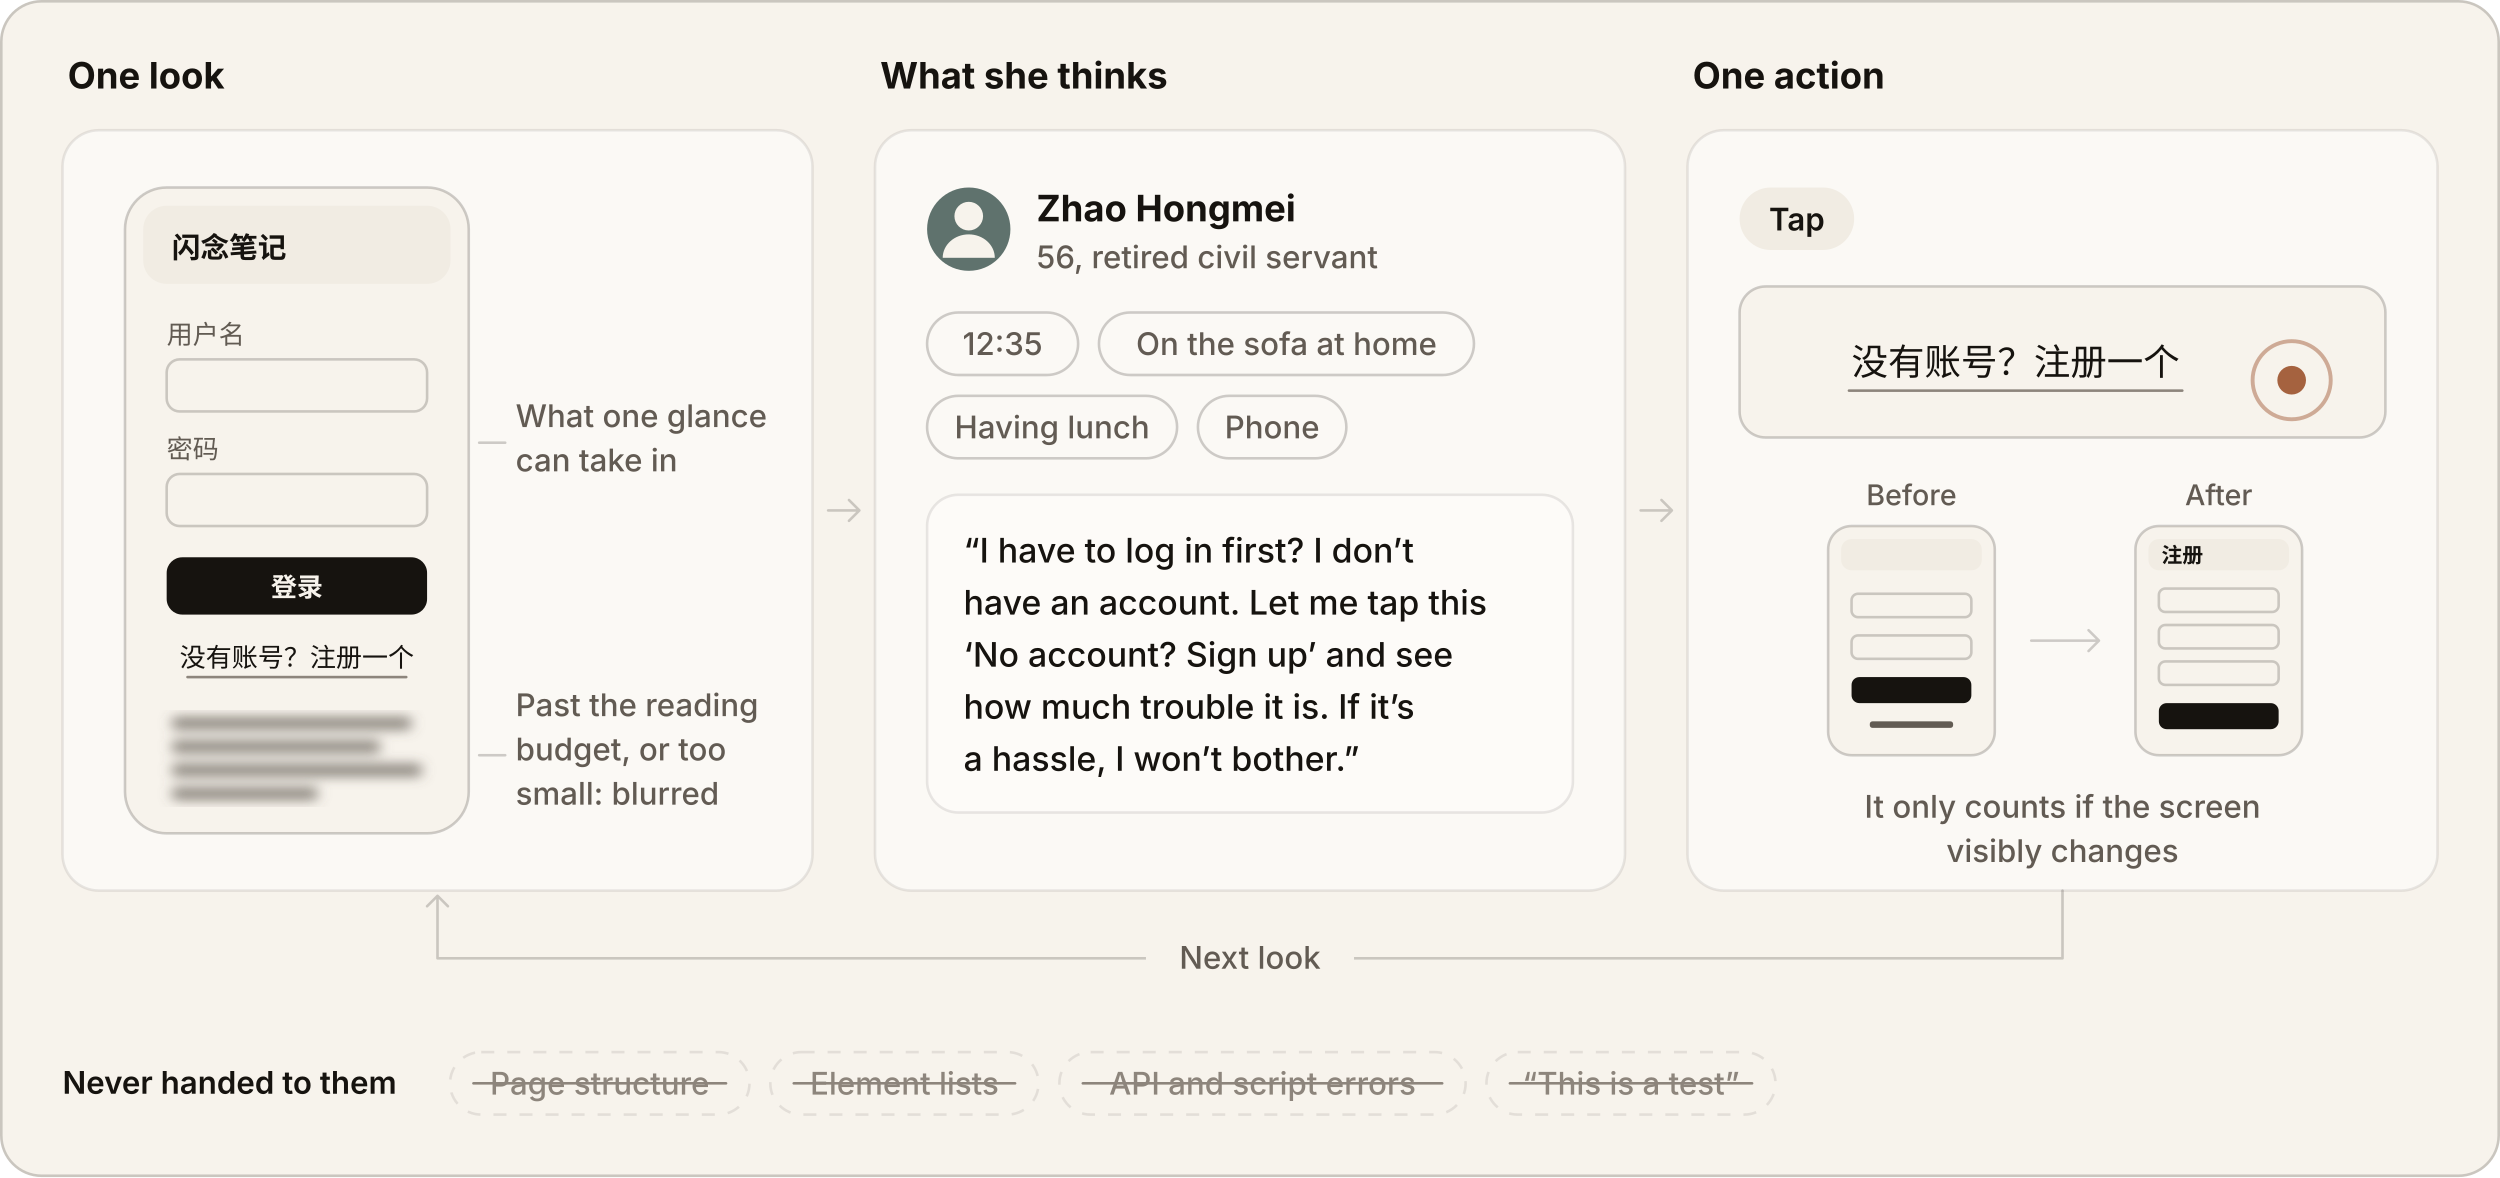
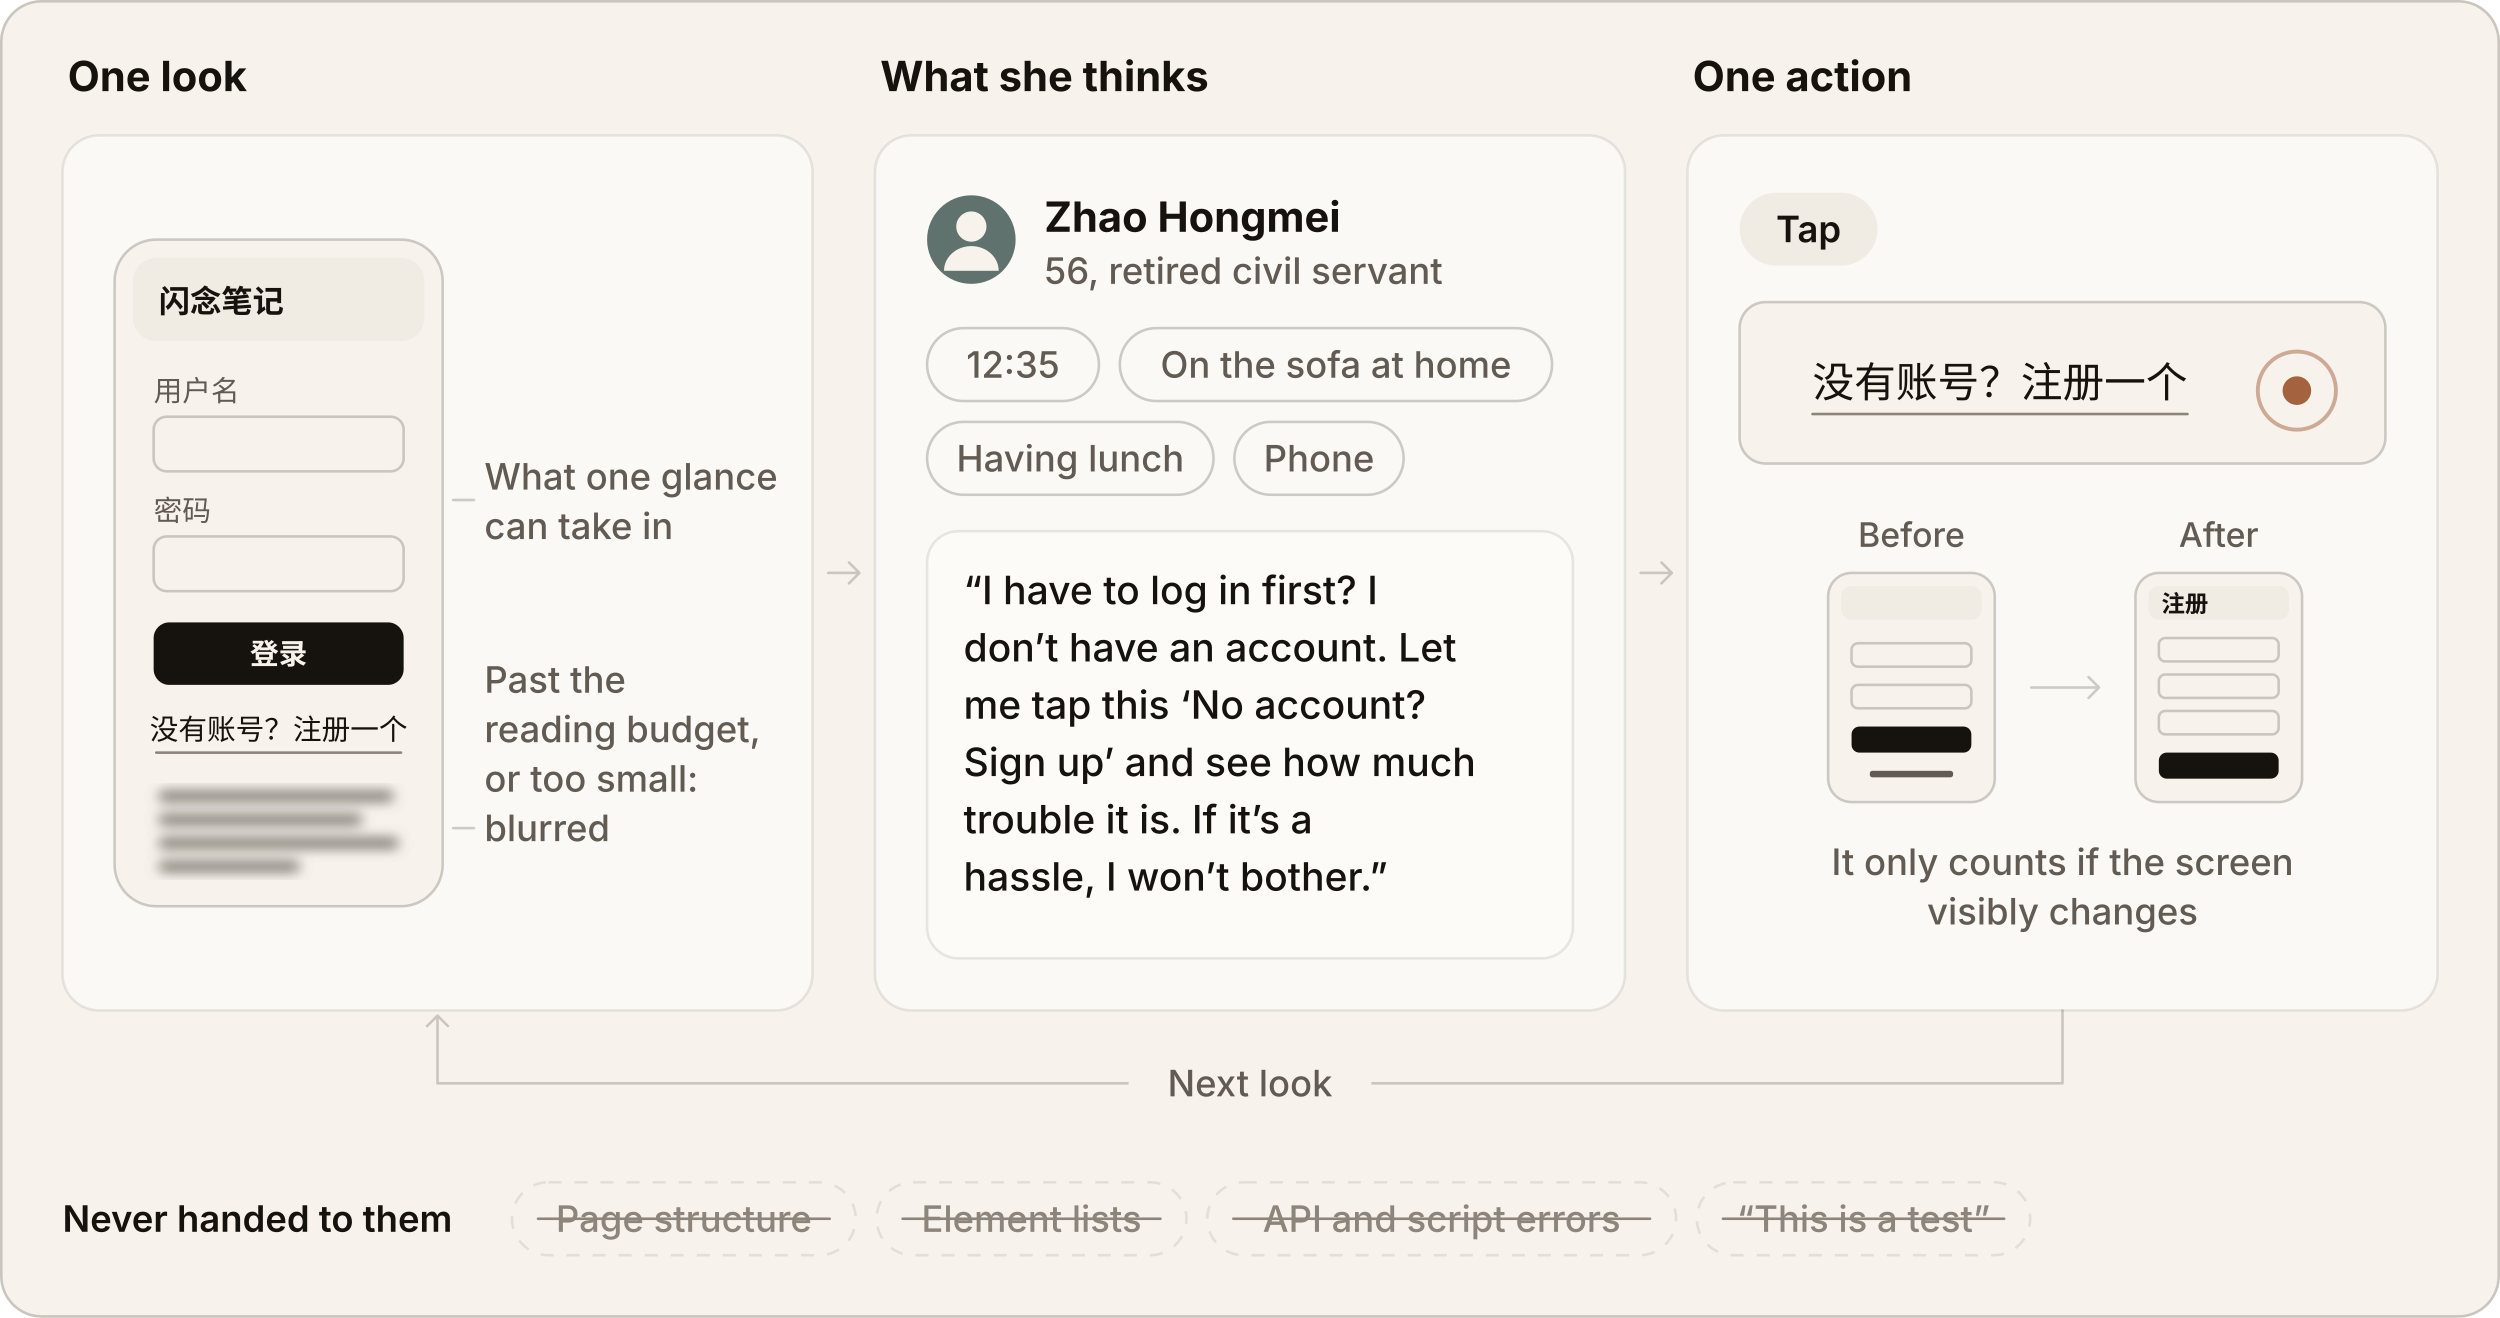
- <svg xmlns="http://www.w3.org/2000/svg" class="fig fig-screen fig-n3" viewBox="0 0 960 452" width="960" height="452" role="img" aria-label="How a resident uses a product: they see only the screenshot, and whatever is past their reading budget or too small is blurred; they say what they think and name one action for their hand; it only counts if the screen visibly changes. Page structure, element lists and API or script errors are never handed to them, and they do not know it is a test." xml:lang="en">
-   <style>.fig text{font-family:Inter,ui-sans-serif,system-ui,-apple-system,"Segoe UI","PingFang SC","Hiragino Sans GB","Microsoft YaHei","Noto Sans CJK SC","Noto Sans SC",sans-serif}.fig .t{fill:#26221e;font-size:13px;font-weight:450}.fig .t-d{fill:#16130f}.fig .t-m{fill:#625b53}.fig .t-s{fill:#8d857c}.fig .t-inv{fill:#f7f3ec}.fig .t-link{fill:#4b6560}.fig .t-danger{fill:#9c4b4b}.fig .t-mono{font-family:ui-monospace,SFMono-Regular,Menlo,Consolas,"Liberation Mono","Noto Sans Mono CJK SC",monospace}.fig .t-sb{font-weight:600}.fig .t-b{font-weight:700}.fig .t-mid{text-anchor:middle}.fig .t-end{text-anchor:end}.fig .t-num{font-variant-numeric:tabular-nums}.fig .t-8{font-size:8px}.fig .t-10{font-size:10px}.fig .t-11{font-size:11px}.fig .t-12{font-size:12px}.fig .t-13{font-size:13px}.fig .t-14{font-size:14px}.fig .t-15{font-size:15px}.fig .t-17{font-size:17px}.fig .t-19{font-size:19px}.fig .t-22{font-size:22px}.fig .t-24{font-size:24px;letter-spacing:-0.01em}.fig .t-60{font-size:60px;letter-spacing:-0.03em}.fig .f-bg,.fig .f-card{fill:#f7f3ec}.fig .f-raised{fill:#fbf9f5}.fig .f-surface{fill:#fdfbf8}.fig .f-hover{fill:#f1ece3}.fig .f-fg{fill:#16130f}.fig .f-muted{fill:#625b53}.fig .f-subtle{fill:#8d857c}.fig .f-sage{fill:#5f726d}.fig .f-avatar{fill:#8d857c}.fig .f-accent{fill:#a5623f}.fig .f-accent-soft{fill:rgb(165 98 63 / 0.1)}.fig .f-danger{fill:#9c4b4b}.fig .no-fill{fill:none}.fig .s-line{stroke:rgb(44 38 32 / 0.1)}.fig .s-strong{stroke:rgb(44 38 32 / 0.22)}.fig .s-muted{stroke:#8d857c}.fig .s-fg{stroke:#16130f}.fig .s-sage{stroke:#5f726d}.fig .s-accent{stroke:#a5623f;stroke-width:1.5}.fig .s-danger{stroke:#9c4b4b}.fig .s-card{stroke:#f7f3ec;stroke-width:2}.fig .sw-2{stroke-width:2}.fig .dashed{stroke-dasharray:5 5}.fig .faint{opacity:0.45}.fig path,.fig line{stroke-linecap:round;stroke-linejoin:round}.fig .dot{fill:none;stroke-width:4.6;stroke-linecap:round}.fig .dot-off{stroke:rgb(44 38 32 / 0.22)}.fig .dot-on{stroke:#5f726d}.fig .now{opacity:0}.fig-n3 .now{animation:fig-now-3 7.8s cubic-bezier(0.2,0,0,1) infinite}.fig-n4 .now{animation:fig-now-4 10.4s cubic-bezier(0.2,0,0,1) infinite}.fig-n7 .now{animation:fig-now-7 18.2s cubic-bezier(0.2,0,0,1) infinite}.fig .now-2{animation-delay:2.6s}.fig .now-3{animation-delay:5.2s}.fig .now-4{animation-delay:7.8s}.fig .now-5{animation-delay:10.4s}.fig .now-6{animation-delay:13s}.fig .now-7{animation-delay:15.6s}@keyframes fig-now-3{0%{opacity:0}4%,29%{opacity:1}33.3%,100%{opacity:0}}@keyframes fig-now-4{0%{opacity:0}3%,22%{opacity:1}25%,100%{opacity:0}}@keyframes fig-now-7{0%{opacity:0}1.8%,12.5%{opacity:1}14.28%,100%{opacity:0}}.fig .ripple{opacity:0.5;transform-box:fill-box;transform-origin:center;animation:fig-ripple 2.6s cubic-bezier(0.2,0,0,1) infinite}@keyframes fig-ripple{0%{opacity:0.9;transform:scale(0.4)}70%,100%{opacity:0;transform:scale(1.5)}}.fig .breath{animation:fig-breath 5000ms cubic-bezier(0.45,0,0.55,1) infinite}@keyframes fig-breath{0%,100%{opacity:0.35}50%{opacity:1}}.fig .tw{animation:fig-twinkle 9s cubic-bezier(0.45,0,0.55,1) infinite}.fig .tw-2{animation-delay:-2.2s}.fig .tw-3{animation-delay:-4.6s}.fig .tw-4{animation-delay:-6.9s}@keyframes fig-twinkle{0%,38%,100%{opacity:1}46%,72%{opacity:0.12}80%{opacity:1}}.fig .px-a{fill:#5f726d}.fig .px-b{fill:#3e4f4b}.fig .px-lit{fill:#a5623f}.fig .px-dim{fill:#f7f3ec;opacity:.5}@media (prefers-reduced-motion:reduce){.fig *{animation:none!important}}</style>
+ <svg xmlns="http://www.w3.org/2000/svg" class="fig fig-screen fig-n3" viewBox="0 0 960 506" width="960" height="506" role="img" aria-label="How a resident uses a product: they see only the screenshot, and whatever is past their reading budget or too small is blurred; they say what they think and name one action for their hand; it only counts if the screen visibly changes. Page structure, element lists and API or script errors are never handed to them, and they do not know it is a test." xml:lang="en">
+   <style>.fig text{font-family:Inter,ui-sans-serif,system-ui,-apple-system,"Segoe UI","PingFang SC","Hiragino Sans GB","Microsoft YaHei","Noto Sans CJK SC","Noto Sans SC",sans-serif}.fig .t{fill:#26221e;font-size:13px;font-weight:450}.fig .t-d{fill:#16130f}.fig .t-m{fill:#625b53}.fig .t-s{fill:#8d857c}.fig .t-inv{fill:#f7f3ec}.fig .t-link{fill:#4b6560}.fig .t-danger{fill:#9c4b4b}.fig .t-mono{font-family:ui-monospace,SFMono-Regular,Menlo,Consolas,"Liberation Mono","Noto Sans Mono CJK SC",monospace}.fig .t-sb{font-weight:600}.fig .t-b{font-weight:700}.fig .t-mid{text-anchor:middle}.fig .t-end{text-anchor:end}.fig .t-num{font-variant-numeric:tabular-nums}.fig .t-9{font-size:9px}.fig .t-11{font-size:11px}.fig .t-12{font-size:12px}.fig .t-13{font-size:13px}.fig .t-14{font-size:14px}.fig .t-15{font-size:15px}.fig .t-16{font-size:16px}.fig .t-19{font-size:19px}.fig .t-24{font-size:24px;letter-spacing:-0.01em}.fig .t-60{font-size:60px;letter-spacing:-0.03em}.fig .f-bg,.fig .f-card{fill:#f7f3ec}.fig .f-raised{fill:#fbf9f5}.fig .f-surface{fill:#fdfbf8}.fig .f-hover{fill:#f1ece3}.fig .f-fg{fill:#16130f}.fig .f-muted{fill:#625b53}.fig .f-subtle{fill:#8d857c}.fig .f-sage{fill:#5f726d}.fig .f-avatar{fill:#8d857c}.fig .f-accent{fill:#a5623f}.fig .f-accent-soft{fill:rgb(165 98 63 / 0.1)}.fig .f-danger{fill:#9c4b4b}.fig .no-fill{fill:none}.fig .s-line{stroke:rgb(44 38 32 / 0.1)}.fig .s-strong{stroke:rgb(44 38 32 / 0.22)}.fig .s-muted{stroke:#8d857c}.fig .s-fg{stroke:#16130f}.fig .s-sage{stroke:#5f726d}.fig .s-accent{stroke:#a5623f;stroke-width:1.5}.fig .s-danger{stroke:#9c4b4b}.fig .s-card{stroke:#f7f3ec;stroke-width:2}.fig .sw-2{stroke-width:2}.fig .dashed{stroke-dasharray:5 5}.fig .faint{opacity:0.45}.fig path,.fig line{stroke-linecap:round;stroke-linejoin:round}.fig .dot{fill:none;stroke-width:4.6;stroke-linecap:round}.fig .dot-off{stroke:rgb(44 38 32 / 0.22)}.fig .dot-on{stroke:#5f726d}.fig .now{opacity:0}.fig-n3 .now{animation:fig-now-3 7.8s cubic-bezier(0.2,0,0,1) infinite}.fig-n4 .now{animation:fig-now-4 10.4s cubic-bezier(0.2,0,0,1) infinite}.fig-n7 .now{animation:fig-now-7 18.2s cubic-bezier(0.2,0,0,1) infinite}.fig .now-2{animation-delay:2.6s}.fig .now-3{animation-delay:5.2s}.fig .now-4{animation-delay:7.8s}.fig .now-5{animation-delay:10.4s}.fig .now-6{animation-delay:13s}.fig .now-7{animation-delay:15.6s}@keyframes fig-now-3{0%{opacity:0}4%,29%{opacity:1}33.3%,100%{opacity:0}}@keyframes fig-now-4{0%{opacity:0}3%,22%{opacity:1}25%,100%{opacity:0}}@keyframes fig-now-7{0%{opacity:0}1.8%,12.5%{opacity:1}14.28%,100%{opacity:0}}.fig .ripple{opacity:0.5;transform-box:fill-box;transform-origin:center;animation:fig-ripple 2.6s cubic-bezier(0.2,0,0,1) infinite}@keyframes fig-ripple{0%{opacity:0.9;transform:scale(0.4)}70%,100%{opacity:0;transform:scale(1.5)}}.fig .breath{animation:fig-breath 5000ms cubic-bezier(0.45,0,0.55,1) infinite}@keyframes fig-breath{0%,100%{opacity:0.35}50%{opacity:1}}.fig .tw{animation:fig-twinkle 9s cubic-bezier(0.45,0,0.55,1) infinite}.fig .tw-2{animation-delay:-2.2s}.fig .tw-3{animation-delay:-4.6s}.fig .tw-4{animation-delay:-6.9s}@keyframes fig-twinkle{0%,38%,100%{opacity:1}46%,72%{opacity:0.12}80%{opacity:1}}.fig .px-a{fill:#5f726d}.fig .px-b{fill:#3e4f4b}.fig .px-lit{fill:#a5623f}.fig .px-dim{fill:#f7f3ec;opacity:.5}@media (prefers-reduced-motion:reduce){.fig *{animation:none!important}}</style>
  <defs>
    <clipPath id="fig-card">
-       <rect width="960" height="452" rx="16" />
+       <rect width="960" height="506" rx="16" />
    </clipPath>
  </defs>
  <g clip-path="url(#fig-card)">
-     <rect width="960" height="452" fill="#f7f3ec" />
+     <rect width="960" height="506" fill="#f7f3ec" />
    <defs>
      <filter id="fig-blur" x="-10%" y="-10%" width="120%" height="120%">
        <feGaussianBlur stdDeviation="2.4" />
      </filter>
    </defs>
-     <text x="26" y="34" class="t t-d t-b t-14">One look</text>
-     <rect x="24" y="50" width="288" height="292" rx="14" class="f-raised s-line" />
+     <text x="26" y="35" class="t t-d t-b t-16">One look</text>
+     <rect x="24" y="52" width="288" height="336" rx="14" class="f-raised s-line" />
    <g class="now now-1" aria-hidden="true">
-       <rect x="24" y="50" width="288" height="292" rx="14" class="no-fill s-accent" />
+       <rect x="24" y="52" width="288" height="336" rx="14" class="no-fill s-accent" />
    </g>
-     <path d="M318 196L330 196M326 192L330 196L326 200" class="s-strong no-fill" />
-     <text x="338" y="34" class="t t-d t-b t-14">What she thinks</text>
-     <rect x="336" y="50" width="288" height="292" rx="14" class="f-raised s-line" />
+     <path d="M318 220L330 220M326 216L330 220L326 224" class="s-strong no-fill" />
+     <text x="338" y="35" class="t t-d t-b t-16">What she thinks</text>
+     <rect x="336" y="52" width="288" height="336" rx="14" class="f-raised s-line" />
    <g class="now now-2" aria-hidden="true">
-       <rect x="336" y="50" width="288" height="292" rx="14" class="no-fill s-accent" />
+       <rect x="336" y="52" width="288" height="336" rx="14" class="no-fill s-accent" />
    </g>
-     <path d="M630 196L642 196M638 192L642 196L638 200" class="s-strong no-fill" />
-     <text x="650" y="34" class="t t-d t-b t-14">One action</text>
-     <rect x="648" y="50" width="288" height="292" rx="14" class="f-raised s-line" />
+     <path d="M630 220L642 220M638 216L642 220L638 224" class="s-strong no-fill" />
+     <text x="650" y="35" class="t t-d t-b t-16">One action</text>
+     <rect x="648" y="52" width="288" height="336" rx="14" class="f-raised s-line" />
    <g class="now now-3" aria-hidden="true">
-       <rect x="648" y="50" width="288" height="292" rx="14" class="no-fill s-accent" />
+       <rect x="648" y="52" width="288" height="336" rx="14" class="no-fill s-accent" />
    </g>
-     <rect x="48" y="72" width="132" height="248" rx="16" class="f-bg s-strong" />
-     <rect x="55" y="79" width="118" height="30" rx="9" class="f-hover" />
-     <text x="66" y="99" class="t t-d t-sb t-11">闪念笔记</text>
-     <text x="64" y="132" class="t t-m t-10">用户名</text>
-     <rect x="64" y="138" width="100" height="20" rx="5" class="no-fill s-strong" />
-     <text x="64" y="176" class="t t-m t-10">密码</text>
-     <rect x="64" y="182" width="100" height="20" rx="5" class="no-fill s-strong" />
-     <rect x="64" y="214" width="100" height="22" rx="6" class="f-fg" />
-     <text x="114" y="229" class="t t-inv t-sb t-10 t-mid">登录</text>
-     <text x="114" y="256" class="t t-d t-10 t-mid">没有账号？注册一个</text>
-     <path d="M72 260L156 260" class="s-muted" />
+     <rect x="44" y="92" width="126" height="256" rx="16" class="f-bg s-strong" />
+     <rect x="51" y="99" width="112" height="32" rx="9" class="f-hover" />
+     <text x="61" y="120" class="t t-d t-sb t-12">闪念笔记</text>
+     <text x="59" y="154" class="t t-m t-11">用户名</text>
+     <rect x="59" y="160" width="96" height="21" rx="5" class="no-fill s-strong" />
+     <text x="59" y="200" class="t t-m t-11">密码</text>
+     <rect x="59" y="206" width="96" height="21" rx="5" class="no-fill s-strong" />
+     <rect x="59" y="239" width="96" height="24" rx="6" class="f-fg" />
+     <text x="107" y="255" class="t t-inv t-sb t-11 t-mid">登录</text>
+     <text x="107" y="284" class="t t-d t-11 t-mid">没有账号？注册一个</text>
+     <path d="M60 289L154 289" class="s-muted" />
    <g filter="url(#fig-blur)">
-       <rect x="66" y="276" width="92" height="3.5" rx="1.5" class="f-muted" />
-       <rect x="66" y="285" width="80" height="3.5" rx="1.5" class="f-muted" />
-       <rect x="66" y="294" width="96" height="3.5" rx="1.5" class="f-muted" />
-       <rect x="66" y="303" width="56" height="3.5" rx="1.5" class="f-muted" />
+       <rect x="61" y="304" width="90" height="3.5" rx="1.5" class="f-muted" />
+       <rect x="61" y="313" width="78" height="3.5" rx="1.5" class="f-muted" />
+       <rect x="61" y="322" width="92" height="3.5" rx="1.5" class="f-muted" />
+       <rect x="61" y="331" width="54" height="3.5" rx="1.5" class="f-muted" />
    </g>
-     <path d="M184 170L194 170" class="s-strong" />
-     <text x="198" y="164" class="t t-m t-12">What one glance</text>
-     <text x="198" y="181" class="t t-m t-12">can take in</text>
-     <path d="M184 290L194 290" class="s-strong" />
-     <text x="198" y="275" class="t t-m t-12">Past the reading</text>
-     <text x="198" y="292" class="t t-m t-12">budget, or too</text>
-     <text x="198" y="309" class="t t-m t-12">small: blurred</text>
-     <circle cx="372" cy="88" r="16" class="f-sage" />
-     <circle cx="372" cy="83" r="5.5" class="f-bg" />
-     <path d="M362 99a10 9 0 0 1 20 0z" class="f-bg" />
-     <text x="398" y="85" class="t t-d t-b t-14">Zhao Hongmei</text>
-     <text x="398" y="103" class="t t-m t-12">56, retired civil servant</text>
-     <rect x="356" y="120" width="58" height="24" rx="12" class="no-fill s-strong" />
-     <text x="385" y="136.32" class="t t-mid t-m t-12">12:35</text>
-     <rect x="422" y="120" width="144" height="24" rx="12" class="no-fill s-strong" />
-     <text x="494" y="136.32" class="t t-mid t-m t-12">On the sofa at home</text>
-     <rect x="356" y="152" width="96" height="24" rx="12" class="no-fill s-strong" />
-     <text x="404" y="168.32" class="t t-mid t-m t-12">Having lunch</text>
-     <rect x="460" y="152" width="57" height="24" rx="12" class="no-fill s-strong" />
-     <text x="488.5" y="168.32" class="t t-mid t-m t-12">Phone</text>
-     <rect x="356" y="190" width="248" height="122" rx="12" class="f-surface s-line" />
-     <text x="370" y="216" class="t t-d t-13">“I have to log in first? I don’t</text>
-     <text x="370" y="236" class="t t-d t-13">have an account. Let me tap this</text>
-     <text x="370" y="256" class="t t-d t-13">‘No account? Sign up’ and see</text>
-     <text x="370" y="276" class="t t-d t-13">how much trouble it is. If it’s</text>
-     <text x="370" y="296" class="t t-d t-13">a hassle, I won’t bother.”</text>
-     <rect x="668" y="72" width="44" height="24" rx="12" class="f-hover" />
-     <text x="690" y="88.5" class="t t-d t-sb t-12 t-mid">Tap</text>
-     <rect x="668" y="110" width="248" height="58" rx="10" class="f-bg s-strong" />
-     <text x="774" y="144" class="t t-d t-14 t-mid">没有账号？注册一个</text>
-     <path d="M710 150L838 150" class="s-muted" />
-     <circle cx="880" cy="146" r="15" class="no-fill s-accent ripple" />
-     <circle cx="880" cy="146" r="5.5" class="f-accent" />
-     <text x="734" y="194" class="t t-m t-11 t-mid">Before</text>
-     <rect x="702" y="202" width="64" height="88" rx="9" class="f-bg s-strong" />
-     <rect x="707" y="207" width="54" height="12" rx="4" class="f-hover" />
-     <rect x="711" y="228" width="46" height="9" rx="2.5" class="no-fill s-strong" />
-     <rect x="711" y="244" width="46" height="9" rx="2.5" class="no-fill s-strong" />
-     <rect x="711" y="260" width="46" height="10" rx="3" class="f-fg" />
-     <rect x="718" y="277" width="32" height="2.5" rx="1" class="f-muted" />
-     <path d="M780 246L806 246M802 242L806 246L802 250" class="s-strong no-fill" />
-     <text x="852" y="194" class="t t-m t-11 t-mid">After</text>
-     <rect x="820" y="202" width="64" height="88" rx="9" class="f-bg s-strong" />
-     <rect x="825" y="207" width="54" height="12" rx="4" class="f-hover" />
-     <text x="830" y="216" class="t t-d t-sb t-8">注册</text>
-     <rect x="829" y="226" width="46" height="9" rx="2.5" class="no-fill s-strong" />
-     <rect x="829" y="240" width="46" height="9" rx="2.5" class="no-fill s-strong" />
-     <rect x="829" y="254" width="46" height="9" rx="2.5" class="no-fill s-strong" />
-     <rect x="829" y="270" width="46" height="10" rx="3" class="f-fg" />
-     <text x="792" y="314" class="t t-m t-12 t-mid">It only counts if the screen</text>
-     <text x="792" y="331" class="t t-m t-12 t-mid">visibly changes</text>
-     <path d="M792 342V368H168V344M164 348l4 -4l4 4" class="s-strong no-fill" />
-     <rect x="440.04" y="357" width="79.92" height="22" rx="11" class="f-card" />
-     <text x="480" y="372" class="t t-m t-12 t-mid">Next look</text>
-     <text x="24" y="420" class="t t-d t-sb t-12">Never handed to them</text>
-     <rect x="172.8" y="404" width="115" height="24" rx="12" class="no-fill s-line dashed" />
-     <text x="230.3" y="420.32" class="t t-mid t-s t-12">Page structure</text>
-     <path d="M181.8 416L278.8 416" class="s-muted" />
-     <rect x="295.8" y="404" width="103" height="24" rx="12" class="no-fill s-line dashed" />
-     <text x="347.3" y="420.32" class="t t-mid t-s t-12">Element lists</text>
-     <path d="M304.8 416L389.8 416" class="s-muted" />
-     <rect x="406.8" y="404" width="156" height="24" rx="12" class="no-fill s-line dashed" />
-     <text x="484.8" y="420.32" class="t t-mid t-s t-12">API and script errors</text>
-     <path d="M415.8 416L553.8 416" class="s-muted" />
-     <rect x="570.8" y="404" width="111" height="24" rx="12" class="no-fill s-line dashed" />
-     <text x="626.3" y="420.32" class="t t-mid t-s t-12">“This is a test”</text>
-     <path d="M579.8 416L672.8 416" class="s-muted" />
+     <path d="M174 192L182 192" class="s-strong" />
+     <text x="186" y="188" class="t t-m t-14">What one glance</text>
+     <text x="186" y="207" class="t t-m t-14">can take in</text>
+     <path d="M174 318L182 318" class="s-strong" />
+     <text x="186" y="266" class="t t-m t-14">Past the</text>
+     <text x="186" y="285" class="t t-m t-14">reading budget,</text>
+     <text x="186" y="304" class="t t-m t-14">or too small:</text>
+     <text x="186" y="323" class="t t-m t-14">blurred</text>
+     <circle cx="373" cy="92" r="17" class="f-sage" />
+     <circle cx="373" cy="87" r="5.8" class="f-bg" />
+     <path d="M362.5 104a10.5 9.5 0 0 1 21 0z" class="f-bg" />
+     <text x="401" y="89" class="t t-d t-b t-16">Zhao Hongmei</text>
+     <text x="401" y="109" class="t t-m t-14">56, retired civil servant</text>
+     <rect x="356" y="126" width="66" height="28" rx="14" class="no-fill s-strong" />
+     <text x="389" y="145.04" class="t t-mid t-m t-14">12:35</text>
+     <rect x="430" y="126" width="166" height="28" rx="14" class="no-fill s-strong" />
+     <text x="513" y="145.04" class="t t-mid t-m t-14">On the sofa at home</text>
+     <rect x="356" y="162" width="110" height="28" rx="14" class="no-fill s-strong" />
+     <text x="411" y="181.04" class="t t-mid t-m t-14">Having lunch</text>
+     <rect x="474" y="162" width="65" height="28" rx="14" class="no-fill s-strong" />
+     <text x="506.5" y="181.04" class="t t-mid t-m t-14">Phone</text>
+     <rect x="356" y="204" width="248" height="164" rx="12" class="f-surface s-line" />
+     <text x="370" y="232" class="t t-d t-15">“I have to log in first? I</text>
+     <text x="370" y="254" class="t t-d t-15">don’t have an account. Let</text>
+     <text x="370" y="276" class="t t-d t-15">me tap this ‘No account?</text>
+     <text x="370" y="298" class="t t-d t-15">Sign up’ and see how much</text>
+     <text x="370" y="320" class="t t-d t-15">trouble it is. If it’s a</text>
+     <text x="370" y="342" class="t t-d t-15">hassle, I won’t bother.”</text>
+     <rect x="668" y="74" width="53" height="28" rx="14" class="f-hover" />
+     <text x="694.5" y="93" class="t t-d t-sb t-14 t-mid">Tap</text>
+     <rect x="668" y="116" width="248" height="62" rx="10" class="f-bg s-strong" />
+     <text x="768" y="152.5" class="t t-d t-16 t-mid">没有账号？注册一个</text>
+     <path d="M696 159L840 159" class="s-muted" />
+     <circle cx="882" cy="150" r="15" class="no-fill s-accent ripple" />
+     <circle cx="882" cy="150" r="5.5" class="f-accent" />
+     <text x="734" y="210" class="t t-m t-13 t-mid">Before</text>
+     <rect x="702" y="220" width="64" height="88" rx="9" class="f-bg s-strong" />
+     <rect x="707" y="225" width="54" height="13" rx="4" class="f-hover" />
+     <rect x="711" y="247" width="46" height="9" rx="2.5" class="no-fill s-strong" />
+     <rect x="711" y="263" width="46" height="9" rx="2.5" class="no-fill s-strong" />
+     <rect x="711" y="279" width="46" height="10" rx="3" class="f-fg" />
+     <rect x="718" y="296" width="32" height="2.5" rx="1" class="f-muted" />
+     <path d="M780 264L806 264M802 260L806 264L802 268" class="s-strong no-fill" />
+     <text x="852" y="210" class="t t-m t-13 t-mid">After</text>
+     <rect x="820" y="220" width="64" height="88" rx="9" class="f-bg s-strong" />
+     <rect x="825" y="225" width="54" height="13" rx="4" class="f-hover" />
+     <text x="830" y="235" class="t t-d t-sb t-9">注册</text>
+     <rect x="829" y="245" width="46" height="9" rx="2.5" class="no-fill s-strong" />
+     <rect x="829" y="259" width="46" height="9" rx="2.5" class="no-fill s-strong" />
+     <rect x="829" y="273" width="46" height="9" rx="2.5" class="no-fill s-strong" />
+     <rect x="829" y="289" width="46" height="10" rx="3" class="f-fg" />
+     <text x="792" y="336" class="t t-m t-14 t-mid">It only counts if the screen</text>
+     <text x="792" y="355" class="t t-m t-14 t-mid">visibly changes</text>
+     <path d="M792 388V416H168V390M164 394l4 -4l4 4" class="s-strong no-fill" />
+     <rect x="433.38" y="404" width="93.24" height="24" rx="12" class="f-card" />
+     <text x="480" y="421" class="t t-m t-14 t-mid">Next look</text>
+     <text x="24" y="473" class="t t-d t-sb t-14">Never handed to them</text>
+     <rect x="196.6" y="454" width="132" height="28" rx="14" class="no-fill s-line dashed" />
+     <text x="262.6" y="473.04" class="t t-mid t-s t-14">Page structure</text>
+     <path d="M206.6 468L318.6 468" class="s-muted" />
+     <rect x="336.6" y="454" width="119" height="28" rx="14" class="no-fill s-line dashed" />
+     <text x="396.1" y="473.04" class="t t-mid t-s t-14">Element lists</text>
+     <path d="M346.6 468L445.6 468" class="s-muted" />
+     <rect x="463.6" y="454" width="180" height="28" rx="14" class="no-fill s-line dashed" />
+     <text x="553.6" y="473.04" class="t t-mid t-s t-14">API and script errors</text>
+     <path d="M473.6 468L633.6 468" class="s-muted" />
+     <rect x="651.6" y="454" width="128" height="28" rx="14" class="no-fill s-line dashed" />
+     <text x="715.6" y="473.04" class="t t-mid t-s t-14">“This is a test”</text>
+     <path d="M661.6 468L769.6 468" class="s-muted" />
  </g>
-   <rect x="0.5" y="0.5" width="959" height="451" rx="15.5" fill="none" stroke="rgb(44 38 32 / 0.22)" />
+   <rect x="0.5" y="0.5" width="959" height="505" rx="15.5" fill="none" stroke="rgb(44 38 32 / 0.22)" />
</svg>
